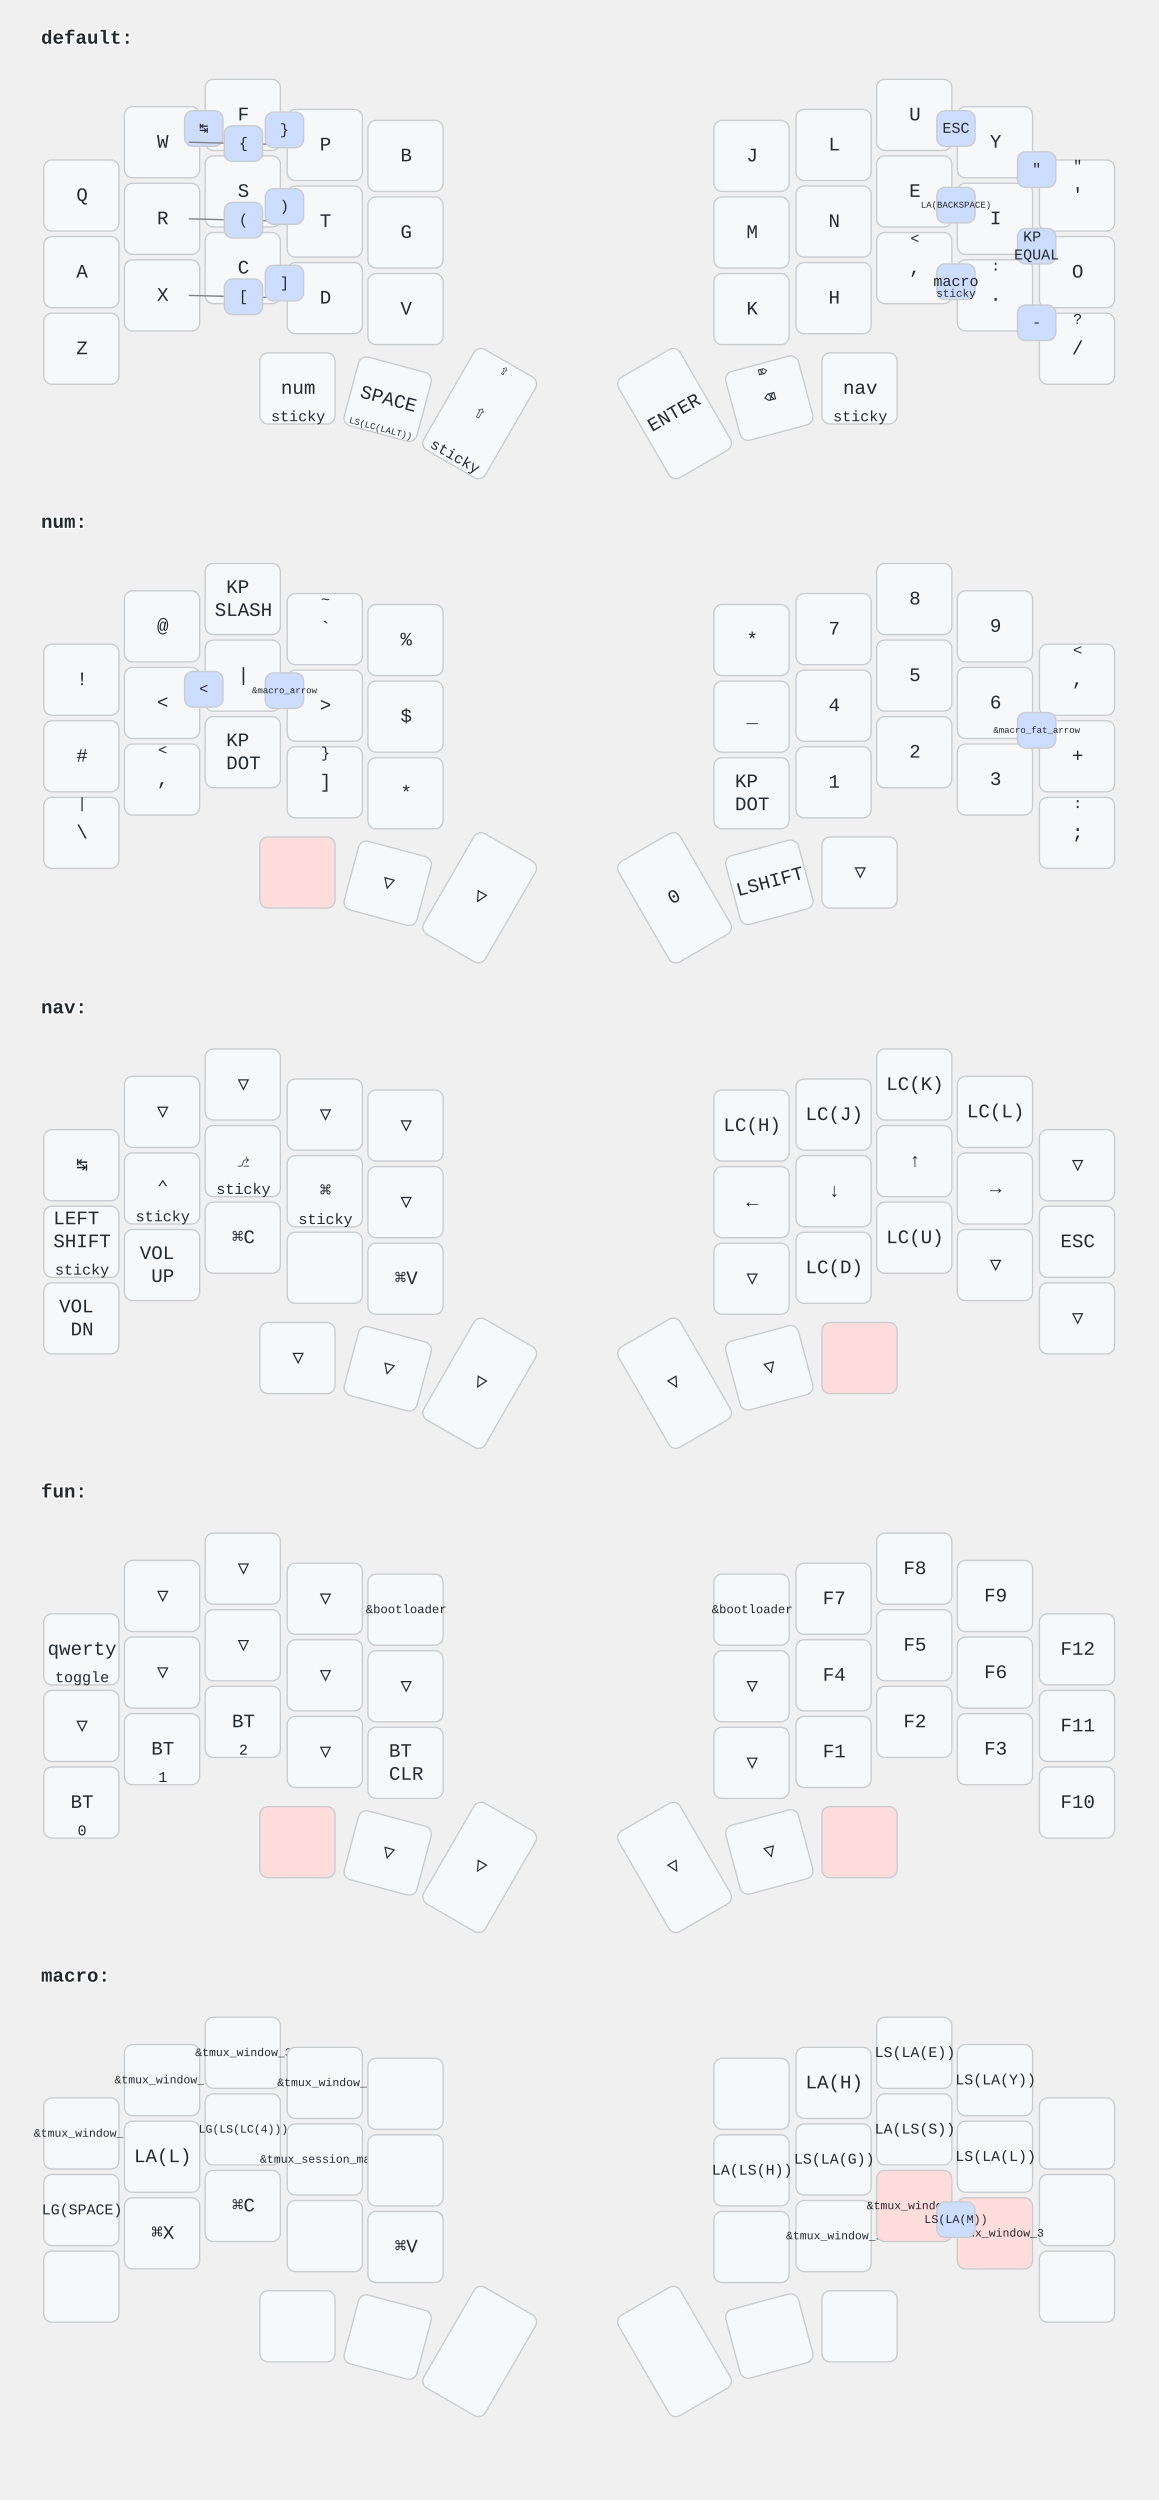
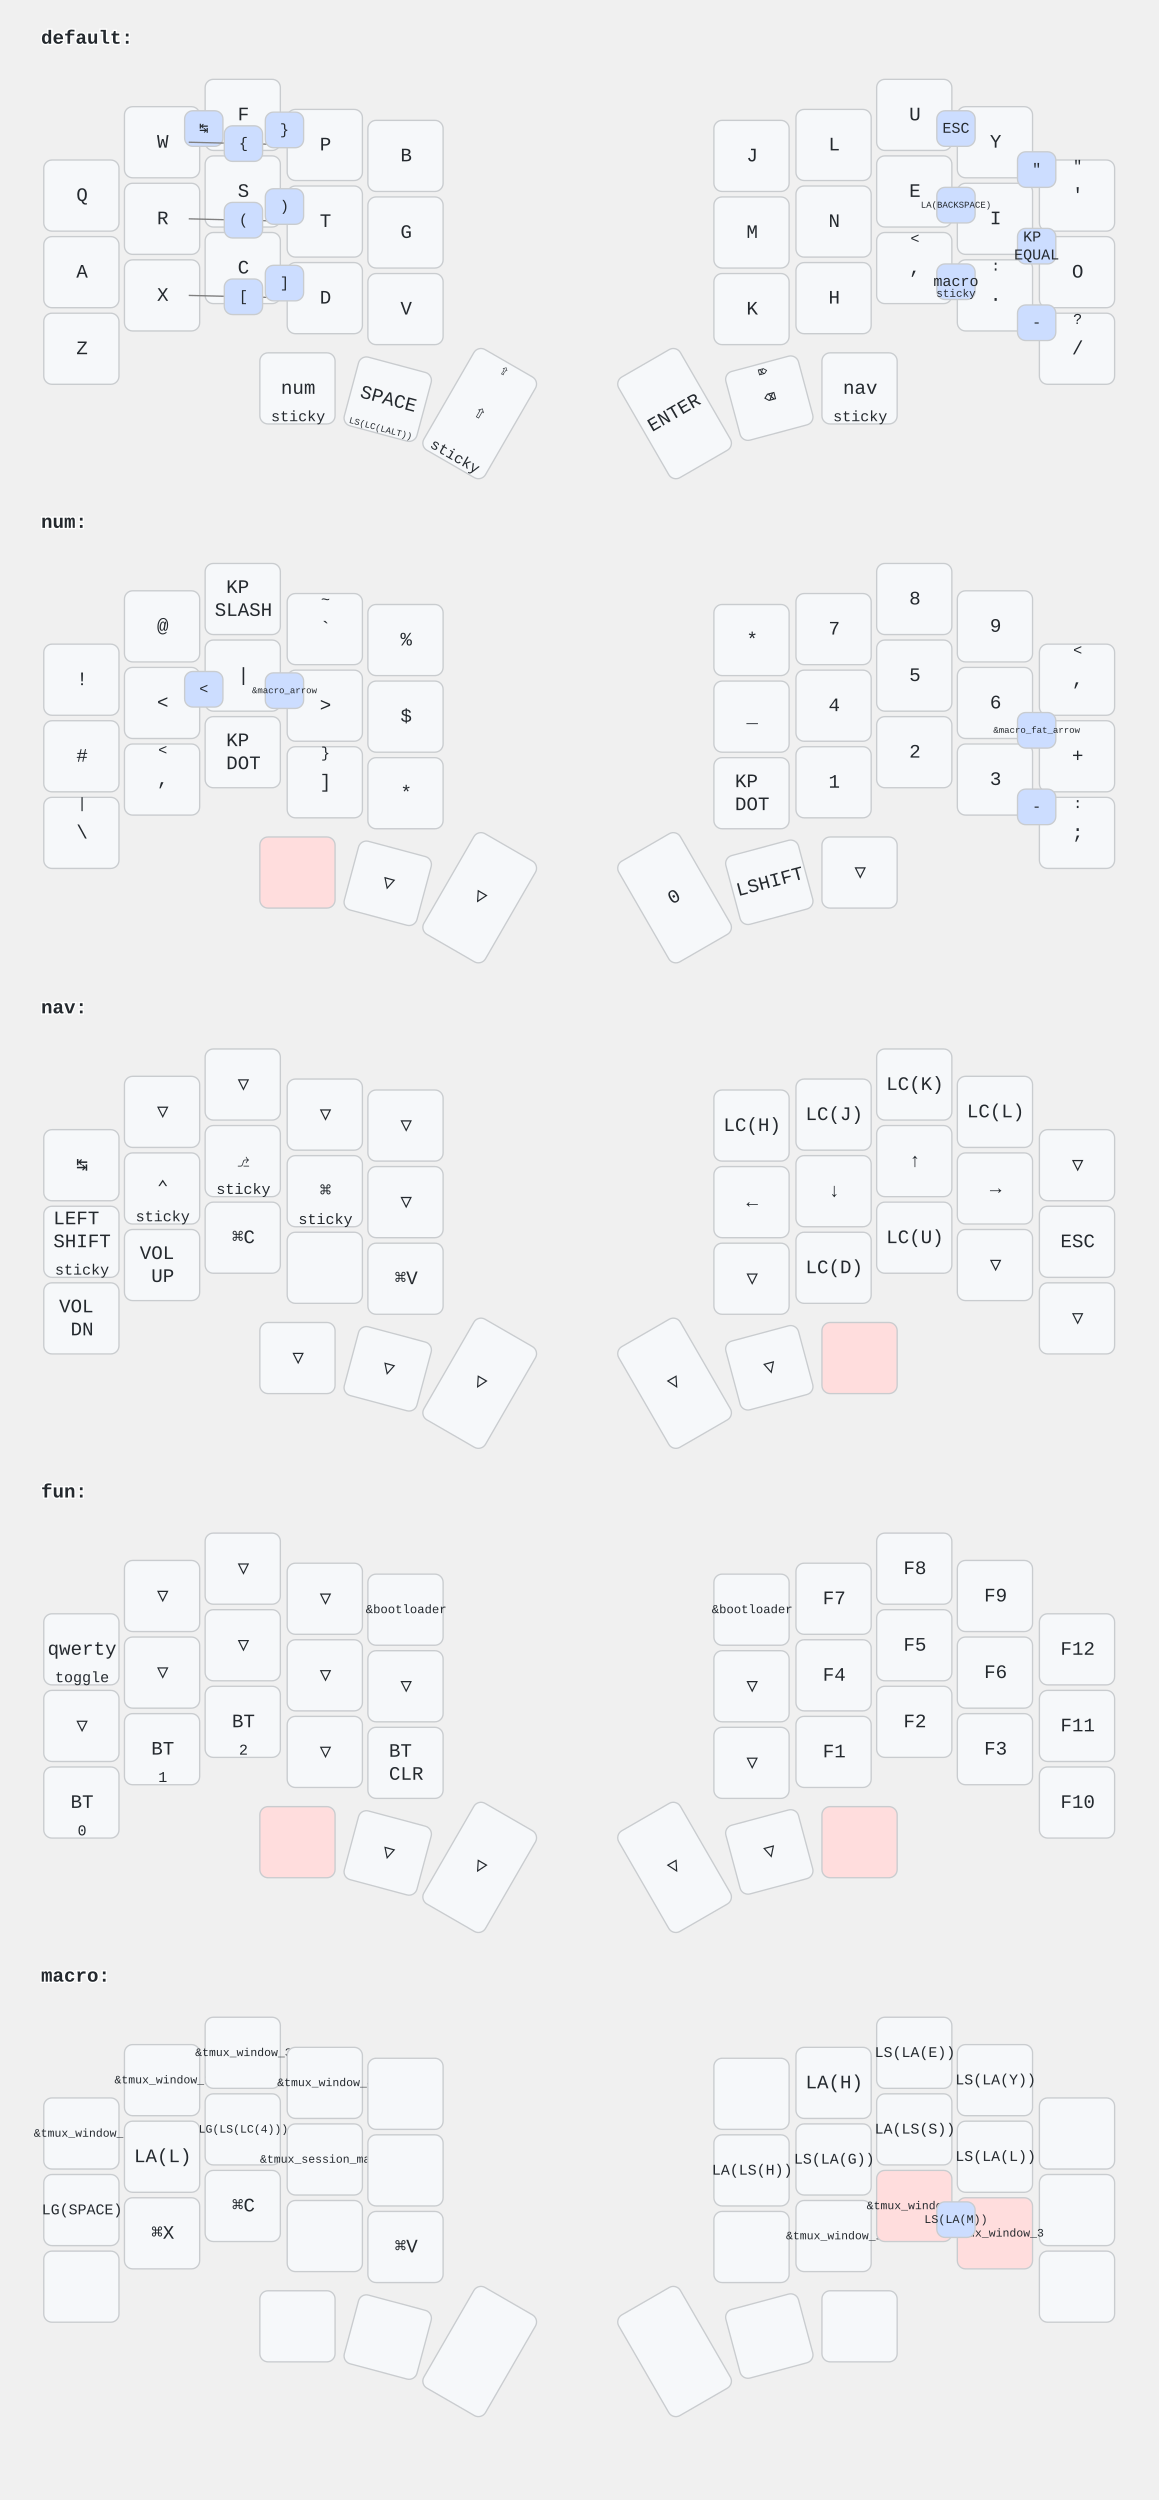
<svg xmlns="http://www.w3.org/2000/svg" width="847" height="1828" viewBox="0 0 847 1828" class="keymap">
  <style>/* font and background color specifications */
svg {
    font-family: SFMono-Regular,Consolas,Liberation Mono,Menlo,monospace;
    font-size: 14px;
    font-kerning: normal;
    text-rendering: optimizeLegibility;
    fill: #24292e;
}

/* default key styling */
rect {
    fill: #f6f8fa;
    stroke: #c9cccf;
    stroke-width: 1;
}

/* color accent for combo boxes */
rect.combo {
    fill: #cdf;
}

/* color accent for held keys */
rect.held, rect.combo.held {
    fill: #fdd;
}

/* color accent for ghost (optional) keys */
rect.ghost, rect.combo.ghost {
    fill: #ddd;
}

text {
    text-anchor: middle;
    dominant-baseline: middle;
}

/* styling for layer labels */
text.label {
    font-weight: bold;
    text-anchor: start;
    stroke: white;
    stroke-width: 2;
    paint-order: stroke;
}

/* styling for combo tap, and key hold/shifted label text */
text.combo, text.hold, text.shifted {
    font-size: 11px;
}

text.hold {
    text-anchor: middle;
    dominant-baseline: auto;
}

text.shifted {
    text-anchor: middle;
    dominant-baseline: hanging;
}

/* styling for hold/shifted label text in combo box */
text.combo.hold, text.combo.shifted {
    font-size: 8px;
}

/* styling for combo dendrons */
path {
    stroke-width: 1;
    stroke: gray;
    fill: none;
}
</style>
  <g transform="translate(30, 0)" class="layer-default">
    <text x="0" y="28" class="label">default:</text>
    <g transform="translate(0, 56)">
      <g transform="translate(30, 87)" class="key keypos-0">
        <rect rx="6" ry="6" x="-28" y="-26" width="55" height="52" class="key" />
        <text x="0" y="0" class="key tap">Q</text>
      </g>
      <g transform="translate(89, 48)" class="key keypos-1">
        <rect rx="6" ry="6" x="-28" y="-26" width="55" height="52" class="key" />
        <text x="0" y="0" class="key tap">W</text>
      </g>
      <g transform="translate(148, 28)" class="key keypos-2">
        <rect rx="6" ry="6" x="-28" y="-26" width="55" height="52" class="key" />
        <text x="0" y="0" class="key tap">F</text>
      </g>
      <g transform="translate(208, 50)" class="key keypos-3">
        <rect rx="6" ry="6" x="-28" y="-26" width="55" height="52" class="key" />
        <text x="0" y="0" class="key tap">P</text>
      </g>
      <g transform="translate(267, 58)" class="key keypos-4">
        <rect rx="6" ry="6" x="-28" y="-26" width="55" height="52" class="key" />
        <text x="0" y="0" class="key tap">B</text>
      </g>
      <g transform="translate(520, 58)" class="key keypos-5">
        <rect rx="6" ry="6" x="-28" y="-26" width="55" height="52" class="key" />
        <text x="0" y="0" class="key tap">J</text>
      </g>
      <g transform="translate(580, 50)" class="key keypos-6">
        <rect rx="6" ry="6" x="-28" y="-26" width="55" height="52" class="key" />
        <text x="0" y="0" class="key tap">L</text>
      </g>
      <g transform="translate(639, 28)" class="key keypos-7">
        <rect rx="6" ry="6" x="-28" y="-26" width="55" height="52" class="key" />
        <text x="0" y="0" class="key tap">U</text>
      </g>
      <g transform="translate(698, 48)" class="key keypos-8">
        <rect rx="6" ry="6" x="-28" y="-26" width="55" height="52" class="key" />
        <text x="0" y="0" class="key tap">Y</text>
      </g>
      <g transform="translate(758, 87)" class="key keypos-9">
        <rect rx="6" ry="6" x="-28" y="-26" width="55" height="52" class="key" />
        <text x="0" y="0" class="key tap">'</text>
        <text x="0" y="-24" class="key shifted">"</text>
      </g>
      <g transform="translate(30, 143)" class="key keypos-10">
        <rect rx="6" ry="6" x="-28" y="-26" width="55" height="52" class="key" />
        <text x="0" y="0" class="key tap">A</text>
      </g>
      <g transform="translate(89, 104)" class="key keypos-11">
        <rect rx="6" ry="6" x="-28" y="-26" width="55" height="52" class="key" />
        <text x="0" y="0" class="key tap">R</text>
      </g>
      <g transform="translate(148, 84)" class="key keypos-12">
        <rect rx="6" ry="6" x="-28" y="-26" width="55" height="52" class="key" />
        <text x="0" y="0" class="key tap">S</text>
      </g>
      <g transform="translate(208, 106)" class="key keypos-13">
        <rect rx="6" ry="6" x="-28" y="-26" width="55" height="52" class="key" />
        <text x="0" y="0" class="key tap">T</text>
      </g>
      <g transform="translate(267, 114)" class="key keypos-14">
        <rect rx="6" ry="6" x="-28" y="-26" width="55" height="52" class="key" />
        <text x="0" y="0" class="key tap">G</text>
      </g>
      <g transform="translate(520, 114)" class="key keypos-15">
        <rect rx="6" ry="6" x="-28" y="-26" width="55" height="52" class="key" />
        <text x="0" y="0" class="key tap">M</text>
      </g>
      <g transform="translate(580, 106)" class="key keypos-16">
        <rect rx="6" ry="6" x="-28" y="-26" width="55" height="52" class="key" />
        <text x="0" y="0" class="key tap">N</text>
      </g>
      <g transform="translate(639, 84)" class="key keypos-17">
        <rect rx="6" ry="6" x="-28" y="-26" width="55" height="52" class="key" />
        <text x="0" y="0" class="key tap">E</text>
      </g>
      <g transform="translate(698, 104)" class="key keypos-18">
        <rect rx="6" ry="6" x="-28" y="-26" width="55" height="52" class="key" />
        <text x="0" y="0" class="key tap">I</text>
      </g>
      <g transform="translate(758, 143)" class="key keypos-19">
        <rect rx="6" ry="6" x="-28" y="-26" width="55" height="52" class="key" />
        <text x="0" y="0" class="key tap">O</text>
      </g>
      <g transform="translate(30, 199)" class="key keypos-20">
        <rect rx="6" ry="6" x="-28" y="-26" width="55" height="52" class="key" />
        <text x="0" y="0" class="key tap">Z</text>
      </g>
      <g transform="translate(89, 160)" class="key keypos-21">
        <rect rx="6" ry="6" x="-28" y="-26" width="55" height="52" class="key" />
        <text x="0" y="0" class="key tap">X</text>
      </g>
      <g transform="translate(148, 140)" class="key keypos-22">
        <rect rx="6" ry="6" x="-28" y="-26" width="55" height="52" class="key" />
        <text x="0" y="0" class="key tap">C</text>
      </g>
      <g transform="translate(208, 162)" class="key keypos-23">
        <rect rx="6" ry="6" x="-28" y="-26" width="55" height="52" class="key" />
        <text x="0" y="0" class="key tap">D</text>
      </g>
      <g transform="translate(267, 170)" class="key keypos-24">
        <rect rx="6" ry="6" x="-28" y="-26" width="55" height="52" class="key" />
        <text x="0" y="0" class="key tap">V</text>
      </g>
      <g transform="translate(520, 170)" class="key keypos-25">
        <rect rx="6" ry="6" x="-28" y="-26" width="55" height="52" class="key" />
        <text x="0" y="0" class="key tap">K</text>
      </g>
      <g transform="translate(580, 162)" class="key keypos-26">
        <rect rx="6" ry="6" x="-28" y="-26" width="55" height="52" class="key" />
        <text x="0" y="0" class="key tap">H</text>
      </g>
      <g transform="translate(639, 140)" class="key keypos-27">
        <rect rx="6" ry="6" x="-28" y="-26" width="55" height="52" class="key" />
        <text x="0" y="0" class="key tap">,</text>
        <text x="0" y="-24" class="key shifted">&lt;</text>
      </g>
      <g transform="translate(698, 160)" class="key keypos-28">
        <rect rx="6" ry="6" x="-28" y="-26" width="55" height="52" class="key" />
        <text x="0" y="0" class="key tap">.</text>
        <text x="0" y="-24" class="key shifted">:</text>
      </g>
      <g transform="translate(758, 199)" class="key keypos-29">
        <rect rx="6" ry="6" x="-28" y="-26" width="55" height="52" class="key" />
        <text x="0" y="0" class="key tap">/</text>
        <text x="0" y="-24" class="key shifted">?</text>
      </g>
      <g transform="translate(188, 228)" class="key keypos-30">
        <rect rx="6" ry="6" x="-28" y="-26" width="55" height="52" class="key" />
        <text x="0" y="0" class="key tap">num</text>
        <text x="0" y="24" class="key hold">sticky</text>
      </g>
      <g transform="translate(254, 236) rotate(15.0)" class="key keypos-31">
        <rect rx="6" ry="6" x="-28" y="-26" width="55" height="52" class="key" />
        <text x="0" y="0" class="key tap">SPACE</text>
        <text x="0" y="24" class="key hold">
          <tspan style="font-size: 60%">LS(LC(LALT))</tspan>
        </text>
      </g>
      <g transform="translate(321, 246) rotate(30.0)" class="key keypos-32">
        <rect rx="6" ry="6" x="-26" y="-42" width="52" height="85" class="key" />
        <text x="0" y="0" class="key tap">⇧</text>
        <text x="0" y="40" class="key hold">sticky</text>
        <text x="0" y="-40" class="key shifted">⇪</text>
      </g>
      <g transform="translate(463, 246) rotate(-30.0)" class="key keypos-33">
        <rect rx="6" ry="6" x="-26" y="-42" width="52" height="85" class="key" />
        <text x="0" y="0" class="key tap">ENTER</text>
      </g>
      <g transform="translate(533, 235) rotate(-15.0)" class="key keypos-34">
        <rect rx="6" ry="6" x="-28" y="-26" width="55" height="52" class="key" />
        <text x="0" y="0" class="key tap">⌫</text>
        <text x="0" y="-24" class="key shifted">⌦</text>
      </g>
      <g transform="translate(599, 228)" class="key keypos-35">
        <rect rx="6" ry="6" x="-28" y="-26" width="55" height="52" class="key" />
        <text x="0" y="0" class="key tap">nav</text>
        <text x="0" y="24" class="key hold">sticky</text>
      </g>
      <g class="combo combopos-0">
        <rect rx="6" ry="6" x="105" y="25" width="28" height="26" class="combo" />
        <text x="119" y="38" class="combo tap">↹</text>
      </g>
      <g class="combo combopos-1">
        <rect rx="6" ry="6" x="655" y="25" width="28" height="26" class="combo" />
        <text x="669" y="38" class="combo tap">ESC</text>
      </g>
      <g class="combo combopos-2">
        <rect rx="6" ry="6" x="655" y="137" width="28" height="26" class="combo" />
        <text x="669" y="150" class="combo tap">macro</text>
        <text x="669" y="161" class="combo hold">sticky</text>
      </g>
      <g class="combo combopos-3">
        <path d="M148,105 l-40,-1" class="combo" />
        <path d="M148,105 l40,1" class="combo" />
        <rect rx="6" ry="6" x="134" y="92" width="28" height="26" class="combo" />
        <text x="148" y="105" class="combo tap">(</text>
      </g>
      <g class="combo combopos-4">
        <path d="M148,49 l-40,-1" class="combo" />
        <path d="M148,49 l40,1" class="combo" />
        <rect rx="6" ry="6" x="134" y="36" width="28" height="26" class="combo" />
        <text x="148" y="49" class="combo tap">{</text>
      </g>
      <g class="combo combopos-5">
        <path d="M148,161 l-40,-1" class="combo" />
        <path d="M148,161 l40,1" class="combo" />
        <rect rx="6" ry="6" x="134" y="148" width="28" height="26" class="combo" />
        <text x="148" y="161" class="combo tap">[</text>
      </g>
      <g class="combo combopos-6">
        <rect rx="6" ry="6" x="714" y="111" width="28" height="26" class="combo" />
        <text x="728" y="124" class="combo tap">
          <tspan x="728" dy="-0.6em">KP</tspan>
          <tspan x="728" dy="1.2em">EQUAL</tspan>
        </text>
      </g>
      <g class="combo combopos-7">
        <rect rx="6" ry="6" x="655" y="81" width="28" height="26" class="combo" />
        <text x="669" y="94" class="combo tap">
          <tspan style="font-size: 60%">LA(BACKSPACE)</tspan>
        </text>
      </g>
      <g class="combo combopos-8">
        <rect rx="6" ry="6" x="714" y="55" width="28" height="26" class="combo" />
        <text x="728" y="68" class="combo tap">"</text>
      </g>
      <g class="combo combopos-9">
        <rect rx="6" ry="6" x="164" y="82" width="28" height="26" class="combo" />
        <text x="178" y="95" class="combo tap">)</text>
      </g>
      <g class="combo combopos-10">
        <rect rx="6" ry="6" x="164" y="26" width="28" height="26" class="combo" />
        <text x="178" y="39" class="combo tap">}</text>
      </g>
      <g class="combo combopos-11">
        <rect rx="6" ry="6" x="164" y="138" width="28" height="26" class="combo" />
        <text x="178" y="151" class="combo tap">]</text>
      </g>
      <g class="combo combopos-12">
        <rect rx="6" ry="6" x="714" y="167" width="28" height="26" class="combo" />
        <text x="728" y="180" class="combo tap">-</text>
      </g>
    </g>
  </g>
  <g transform="translate(30, 354)" class="layer-num">
    <text x="0" y="28" class="label">num:</text>
    <g transform="translate(0, 56)">
      <g transform="translate(30, 87)" class="key keypos-0">
        <rect rx="6" ry="6" x="-28" y="-26" width="55" height="52" class="key" />
        <text x="0" y="0" class="key tap">!</text>
      </g>
      <g transform="translate(89, 48)" class="key keypos-1">
        <rect rx="6" ry="6" x="-28" y="-26" width="55" height="52" class="key" />
        <text x="0" y="0" class="key tap">@</text>
      </g>
      <g transform="translate(148, 28)" class="key keypos-2">
        <rect rx="6" ry="6" x="-28" y="-26" width="55" height="52" class="key" />
        <text x="0" y="0" class="key tap">
          <tspan x="0" dy="-0.6em">KP</tspan>
          <tspan x="0" dy="1.2em">SLASH</tspan>
        </text>
      </g>
      <g transform="translate(208, 50)" class="key keypos-3">
        <rect rx="6" ry="6" x="-28" y="-26" width="55" height="52" class="key" />
        <text x="0" y="0" class="key tap">`</text>
        <text x="0" y="-24" class="key shifted">~</text>
      </g>
      <g transform="translate(267, 58)" class="key keypos-4">
        <rect rx="6" ry="6" x="-28" y="-26" width="55" height="52" class="key" />
        <text x="0" y="0" class="key tap">%</text>
      </g>
      <g transform="translate(520, 58)" class="key keypos-5">
        <rect rx="6" ry="6" x="-28" y="-26" width="55" height="52" class="key" />
        <text x="0" y="0" class="key tap">*</text>
      </g>
      <g transform="translate(580, 50)" class="key keypos-6">
        <rect rx="6" ry="6" x="-28" y="-26" width="55" height="52" class="key" />
        <text x="0" y="0" class="key tap">7</text>
      </g>
      <g transform="translate(639, 28)" class="key keypos-7">
        <rect rx="6" ry="6" x="-28" y="-26" width="55" height="52" class="key" />
        <text x="0" y="0" class="key tap">8</text>
      </g>
      <g transform="translate(698, 48)" class="key keypos-8">
        <rect rx="6" ry="6" x="-28" y="-26" width="55" height="52" class="key" />
        <text x="0" y="0" class="key tap">9</text>
      </g>
      <g transform="translate(758, 87)" class="key keypos-9">
        <rect rx="6" ry="6" x="-28" y="-26" width="55" height="52" class="key" />
        <text x="0" y="0" class="key tap">,</text>
        <text x="0" y="-24" class="key shifted">&lt;</text>
      </g>
      <g transform="translate(30, 143)" class="key keypos-10">
        <rect rx="6" ry="6" x="-28" y="-26" width="55" height="52" class="key" />
        <text x="0" y="0" class="key tap">#</text>
      </g>
      <g transform="translate(89, 104)" class="key keypos-11">
        <rect rx="6" ry="6" x="-28" y="-26" width="55" height="52" class="key" />
        <text x="0" y="0" class="key tap">&lt;</text>
      </g>
      <g transform="translate(148, 84)" class="key keypos-12">
        <rect rx="6" ry="6" x="-28" y="-26" width="55" height="52" class="key" />
        <text x="0" y="0" class="key tap">|</text>
      </g>
      <g transform="translate(208, 106)" class="key keypos-13">
        <rect rx="6" ry="6" x="-28" y="-26" width="55" height="52" class="key" />
        <text x="0" y="0" class="key tap">&gt;</text>
      </g>
      <g transform="translate(267, 114)" class="key keypos-14">
        <rect rx="6" ry="6" x="-28" y="-26" width="55" height="52" class="key" />
        <text x="0" y="0" class="key tap">$</text>
      </g>
      <g transform="translate(520, 114)" class="key keypos-15">
        <rect rx="6" ry="6" x="-28" y="-26" width="55" height="52" class="key" />
        <text x="0" y="0" class="key tap">_</text>
      </g>
      <g transform="translate(580, 106)" class="key keypos-16">
        <rect rx="6" ry="6" x="-28" y="-26" width="55" height="52" class="key" />
        <text x="0" y="0" class="key tap">4</text>
      </g>
      <g transform="translate(639, 84)" class="key keypos-17">
        <rect rx="6" ry="6" x="-28" y="-26" width="55" height="52" class="key" />
        <text x="0" y="0" class="key tap">5</text>
      </g>
      <g transform="translate(698, 104)" class="key keypos-18">
        <rect rx="6" ry="6" x="-28" y="-26" width="55" height="52" class="key" />
        <text x="0" y="0" class="key tap">6</text>
      </g>
      <g transform="translate(758, 143)" class="key keypos-19">
        <rect rx="6" ry="6" x="-28" y="-26" width="55" height="52" class="key" />
        <text x="0" y="0" class="key tap">+</text>
      </g>
      <g transform="translate(30, 199)" class="key keypos-20">
        <rect rx="6" ry="6" x="-28" y="-26" width="55" height="52" class="key" />
        <text x="0" y="0" class="key tap">\</text>
        <text x="0" y="-24" class="key shifted">|</text>
      </g>
      <g transform="translate(89, 160)" class="key keypos-21">
        <rect rx="6" ry="6" x="-28" y="-26" width="55" height="52" class="key" />
        <text x="0" y="0" class="key tap">,</text>
        <text x="0" y="-24" class="key shifted">&lt;</text>
      </g>
      <g transform="translate(148, 140)" class="key keypos-22">
        <rect rx="6" ry="6" x="-28" y="-26" width="55" height="52" class="key" />
        <text x="0" y="0" class="key tap">
          <tspan x="0" dy="-0.6em">KP</tspan>
          <tspan x="0" dy="1.2em">DOT</tspan>
        </text>
      </g>
      <g transform="translate(208, 162)" class="key keypos-23">
        <rect rx="6" ry="6" x="-28" y="-26" width="55" height="52" class="key" />
        <text x="0" y="0" class="key tap">]</text>
        <text x="0" y="-24" class="key shifted">}</text>
      </g>
      <g transform="translate(267, 170)" class="key keypos-24">
        <rect rx="6" ry="6" x="-28" y="-26" width="55" height="52" class="key" />
        <text x="0" y="0" class="key tap">*</text>
      </g>
      <g transform="translate(520, 170)" class="key keypos-25">
        <rect rx="6" ry="6" x="-28" y="-26" width="55" height="52" class="key" />
        <text x="0" y="0" class="key tap">
          <tspan x="0" dy="-0.6em">KP</tspan>
          <tspan x="0" dy="1.2em">DOT</tspan>
        </text>
      </g>
      <g transform="translate(580, 162)" class="key keypos-26">
        <rect rx="6" ry="6" x="-28" y="-26" width="55" height="52" class="key" />
        <text x="0" y="0" class="key tap">1</text>
      </g>
      <g transform="translate(639, 140)" class="key keypos-27">
        <rect rx="6" ry="6" x="-28" y="-26" width="55" height="52" class="key" />
        <text x="0" y="0" class="key tap">2</text>
      </g>
      <g transform="translate(698, 160)" class="key keypos-28">
        <rect rx="6" ry="6" x="-28" y="-26" width="55" height="52" class="key" />
        <text x="0" y="0" class="key tap">3</text>
      </g>
      <g transform="translate(758, 199)" class="key keypos-29">
        <rect rx="6" ry="6" x="-28" y="-26" width="55" height="52" class="key" />
        <text x="0" y="0" class="key tap">;</text>
        <text x="0" y="-24" class="key shifted">:</text>
      </g>
      <g transform="translate(188, 228)" class="key held keypos-30">
        <rect rx="6" ry="6" x="-28" y="-26" width="55" height="52" class="key held" />
      </g>
      <g transform="translate(254, 236) rotate(15.0)" class="key trans keypos-31">
        <rect rx="6" ry="6" x="-28" y="-26" width="55" height="52" class="key trans" />
        <text x="0" y="0" class="key trans tap">▽</text>
      </g>
      <g transform="translate(321, 246) rotate(30.0)" class="key trans keypos-32">
        <rect rx="6" ry="6" x="-26" y="-42" width="52" height="85" class="key trans" />
        <text x="0" y="0" class="key trans tap">▽</text>
      </g>
      <g transform="translate(463, 246) rotate(-30.0)" class="key keypos-33">
        <rect rx="6" ry="6" x="-26" y="-42" width="52" height="85" class="key" />
        <text x="0" y="0" class="key tap">0</text>
      </g>
      <g transform="translate(533, 235) rotate(-15.0)" class="key keypos-34">
        <rect rx="6" ry="6" x="-28" y="-26" width="55" height="52" class="key" />
        <text x="0" y="0" class="key tap">LSHIFT</text>
      </g>
      <g transform="translate(599, 228)" class="key trans keypos-35">
        <rect rx="6" ry="6" x="-28" y="-26" width="55" height="52" class="key trans" />
        <text x="0" y="0" class="key trans tap">▽</text>
      </g>
      <g class="combo combopos-0">
        <rect rx="6" ry="6" x="105" y="81" width="28" height="26" class="combo" />
        <text x="119" y="94" class="combo tap">&lt;</text>
      </g>
      <g class="combo combopos-1">
        <rect rx="6" ry="6" x="164" y="82" width="28" height="26" class="combo" />
        <text x="178" y="95" class="combo tap">
          <tspan style="font-size: 60%">&amp;macro_arrow</tspan>
        </text>
      </g>
      <g class="combo combopos-2">
+         <rect rx="6" ry="6" x="714" y="167" width="28" height="26" class="combo" />
+         <text x="728" y="180" class="combo tap">-</text>
+       </g>
+       <g class="combo combopos-3">
        <rect rx="6" ry="6" x="714" y="111" width="28" height="26" class="combo" />
        <text x="728" y="124" class="combo tap">
          <tspan style="font-size: 60%">&amp;macro_fat_arrow</tspan>
        </text>
      </g>
    </g>
  </g>
  <g transform="translate(30, 709)" class="layer-nav">
    <text x="0" y="28" class="label">nav:</text>
    <g transform="translate(0, 56)">
      <g transform="translate(30, 87)" class="key keypos-0">
        <rect rx="6" ry="6" x="-28" y="-26" width="55" height="52" class="key" />
        <text x="0" y="0" class="key tap">↹</text>
      </g>
      <g transform="translate(89, 48)" class="key trans keypos-1">
        <rect rx="6" ry="6" x="-28" y="-26" width="55" height="52" class="key trans" />
        <text x="0" y="0" class="key trans tap">▽</text>
      </g>
      <g transform="translate(148, 28)" class="key trans keypos-2">
        <rect rx="6" ry="6" x="-28" y="-26" width="55" height="52" class="key trans" />
        <text x="0" y="0" class="key trans tap">▽</text>
      </g>
      <g transform="translate(208, 50)" class="key trans keypos-3">
        <rect rx="6" ry="6" x="-28" y="-26" width="55" height="52" class="key trans" />
        <text x="0" y="0" class="key trans tap">▽</text>
      </g>
      <g transform="translate(267, 58)" class="key trans keypos-4">
        <rect rx="6" ry="6" x="-28" y="-26" width="55" height="52" class="key trans" />
        <text x="0" y="0" class="key trans tap">▽</text>
      </g>
      <g transform="translate(520, 58)" class="key keypos-5">
        <rect rx="6" ry="6" x="-28" y="-26" width="55" height="52" class="key" />
        <text x="0" y="0" class="key tap">LC(H)</text>
      </g>
      <g transform="translate(580, 50)" class="key keypos-6">
        <rect rx="6" ry="6" x="-28" y="-26" width="55" height="52" class="key" />
        <text x="0" y="0" class="key tap">LC(J)</text>
      </g>
      <g transform="translate(639, 28)" class="key keypos-7">
        <rect rx="6" ry="6" x="-28" y="-26" width="55" height="52" class="key" />
        <text x="0" y="0" class="key tap">LC(K)</text>
      </g>
      <g transform="translate(698, 48)" class="key keypos-8">
        <rect rx="6" ry="6" x="-28" y="-26" width="55" height="52" class="key" />
        <text x="0" y="0" class="key tap">LC(L)</text>
      </g>
      <g transform="translate(758, 87)" class="key trans keypos-9">
        <rect rx="6" ry="6" x="-28" y="-26" width="55" height="52" class="key trans" />
        <text x="0" y="0" class="key trans tap">▽</text>
      </g>
      <g transform="translate(30, 143)" class="key keypos-10">
        <rect rx="6" ry="6" x="-28" y="-26" width="55" height="52" class="key" />
        <text x="0" y="0" class="key tap">
          <tspan x="0" dy="-1.2em">LEFT</tspan>
          <tspan x="0" dy="1.2em">SHIFT</tspan>
        </text>
        <text x="0" y="24" class="key hold">sticky</text>
      </g>
      <g transform="translate(89, 104)" class="key keypos-11">
        <rect rx="6" ry="6" x="-28" y="-26" width="55" height="52" class="key" />
        <text x="0" y="0" class="key tap">⌃</text>
        <text x="0" y="24" class="key hold">sticky</text>
      </g>
      <g transform="translate(148, 84)" class="key keypos-12">
        <rect rx="6" ry="6" x="-28" y="-26" width="55" height="52" class="key" />
        <text x="0" y="0" class="key tap">⎇</text>
        <text x="0" y="24" class="key hold">sticky</text>
      </g>
      <g transform="translate(208, 106)" class="key keypos-13">
        <rect rx="6" ry="6" x="-28" y="-26" width="55" height="52" class="key" />
        <text x="0" y="0" class="key tap">⌘</text>
        <text x="0" y="24" class="key hold">sticky</text>
      </g>
      <g transform="translate(267, 114)" class="key trans keypos-14">
        <rect rx="6" ry="6" x="-28" y="-26" width="55" height="52" class="key trans" />
        <text x="0" y="0" class="key trans tap">▽</text>
      </g>
      <g transform="translate(520, 114)" class="key keypos-15">
        <rect rx="6" ry="6" x="-28" y="-26" width="55" height="52" class="key" />
        <text x="0" y="0" class="key tap">←</text>
      </g>
      <g transform="translate(580, 106)" class="key keypos-16">
        <rect rx="6" ry="6" x="-28" y="-26" width="55" height="52" class="key" />
        <text x="0" y="0" class="key tap">↓</text>
      </g>
      <g transform="translate(639, 84)" class="key keypos-17">
        <rect rx="6" ry="6" x="-28" y="-26" width="55" height="52" class="key" />
        <text x="0" y="0" class="key tap">↑</text>
      </g>
      <g transform="translate(698, 104)" class="key keypos-18">
        <rect rx="6" ry="6" x="-28" y="-26" width="55" height="52" class="key" />
        <text x="0" y="0" class="key tap">→</text>
      </g>
      <g transform="translate(758, 143)" class="key keypos-19">
        <rect rx="6" ry="6" x="-28" y="-26" width="55" height="52" class="key" />
        <text x="0" y="0" class="key tap">ESC</text>
      </g>
      <g transform="translate(30, 199)" class="key keypos-20">
        <rect rx="6" ry="6" x="-28" y="-26" width="55" height="52" class="key" />
        <text x="0" y="0" class="key tap">
          <tspan x="0" dy="-0.6em">VOL</tspan>
          <tspan x="0" dy="1.2em">DN</tspan>
        </text>
      </g>
      <g transform="translate(89, 160)" class="key keypos-21">
        <rect rx="6" ry="6" x="-28" y="-26" width="55" height="52" class="key" />
        <text x="0" y="0" class="key tap">
          <tspan x="0" dy="-0.6em">VOL</tspan>
          <tspan x="0" dy="1.2em">UP</tspan>
        </text>
      </g>
      <g transform="translate(148, 140)" class="key keypos-22">
        <rect rx="6" ry="6" x="-28" y="-26" width="55" height="52" class="key" />
        <text x="0" y="0" class="key tap">⌘C</text>
      </g>
      <g transform="translate(208, 162)" class="key keypos-23">
        <rect rx="6" ry="6" x="-28" y="-26" width="55" height="52" class="key" />
      </g>
      <g transform="translate(267, 170)" class="key keypos-24">
        <rect rx="6" ry="6" x="-28" y="-26" width="55" height="52" class="key" />
        <text x="0" y="0" class="key tap">⌘V</text>
      </g>
      <g transform="translate(520, 170)" class="key trans keypos-25">
        <rect rx="6" ry="6" x="-28" y="-26" width="55" height="52" class="key trans" />
        <text x="0" y="0" class="key trans tap">▽</text>
      </g>
      <g transform="translate(580, 162)" class="key keypos-26">
        <rect rx="6" ry="6" x="-28" y="-26" width="55" height="52" class="key" />
        <text x="0" y="0" class="key tap">LC(D)</text>
      </g>
      <g transform="translate(639, 140)" class="key keypos-27">
        <rect rx="6" ry="6" x="-28" y="-26" width="55" height="52" class="key" />
        <text x="0" y="0" class="key tap">LC(U)</text>
      </g>
      <g transform="translate(698, 160)" class="key trans keypos-28">
        <rect rx="6" ry="6" x="-28" y="-26" width="55" height="52" class="key trans" />
        <text x="0" y="0" class="key trans tap">▽</text>
      </g>
      <g transform="translate(758, 199)" class="key trans keypos-29">
        <rect rx="6" ry="6" x="-28" y="-26" width="55" height="52" class="key trans" />
        <text x="0" y="0" class="key trans tap">▽</text>
      </g>
      <g transform="translate(188, 228)" class="key trans keypos-30">
        <rect rx="6" ry="6" x="-28" y="-26" width="55" height="52" class="key trans" />
        <text x="0" y="0" class="key trans tap">▽</text>
      </g>
      <g transform="translate(254, 236) rotate(15.0)" class="key trans keypos-31">
        <rect rx="6" ry="6" x="-28" y="-26" width="55" height="52" class="key trans" />
        <text x="0" y="0" class="key trans tap">▽</text>
      </g>
      <g transform="translate(321, 246) rotate(30.0)" class="key trans keypos-32">
        <rect rx="6" ry="6" x="-26" y="-42" width="52" height="85" class="key trans" />
        <text x="0" y="0" class="key trans tap">▽</text>
      </g>
      <g transform="translate(463, 246) rotate(-30.0)" class="key trans keypos-33">
        <rect rx="6" ry="6" x="-26" y="-42" width="52" height="85" class="key trans" />
        <text x="0" y="0" class="key trans tap">▽</text>
      </g>
      <g transform="translate(533, 235) rotate(-15.0)" class="key trans keypos-34">
        <rect rx="6" ry="6" x="-28" y="-26" width="55" height="52" class="key trans" />
        <text x="0" y="0" class="key trans tap">▽</text>
      </g>
      <g transform="translate(599, 228)" class="key held keypos-35">
        <rect rx="6" ry="6" x="-28" y="-26" width="55" height="52" class="key held" />
      </g>
    </g>
  </g>
  <g transform="translate(30, 1063)" class="layer-fun">
    <text x="0" y="28" class="label">fun:</text>
    <g transform="translate(0, 56)">
      <g transform="translate(30, 87)" class="key keypos-0">
        <rect rx="6" ry="6" x="-28" y="-26" width="55" height="52" class="key" />
        <text x="0" y="0" class="key tap">qwerty</text>
        <text x="0" y="24" class="key hold">toggle</text>
      </g>
      <g transform="translate(89, 48)" class="key trans keypos-1">
        <rect rx="6" ry="6" x="-28" y="-26" width="55" height="52" class="key trans" />
        <text x="0" y="0" class="key trans tap">▽</text>
      </g>
      <g transform="translate(148, 28)" class="key trans keypos-2">
        <rect rx="6" ry="6" x="-28" y="-26" width="55" height="52" class="key trans" />
        <text x="0" y="0" class="key trans tap">▽</text>
      </g>
      <g transform="translate(208, 50)" class="key trans keypos-3">
        <rect rx="6" ry="6" x="-28" y="-26" width="55" height="52" class="key trans" />
        <text x="0" y="0" class="key trans tap">▽</text>
      </g>
      <g transform="translate(267, 58)" class="key keypos-4">
        <rect rx="6" ry="6" x="-28" y="-26" width="55" height="52" class="key" />
        <text x="0" y="0" class="key tap">
          <tspan style="font-size: 64%">&amp;bootloader</tspan>
        </text>
      </g>
      <g transform="translate(520, 58)" class="key keypos-5">
        <rect rx="6" ry="6" x="-28" y="-26" width="55" height="52" class="key" />
        <text x="0" y="0" class="key tap">
          <tspan style="font-size: 64%">&amp;bootloader</tspan>
        </text>
      </g>
      <g transform="translate(580, 50)" class="key keypos-6">
        <rect rx="6" ry="6" x="-28" y="-26" width="55" height="52" class="key" />
        <text x="0" y="0" class="key tap">F7</text>
      </g>
      <g transform="translate(639, 28)" class="key keypos-7">
        <rect rx="6" ry="6" x="-28" y="-26" width="55" height="52" class="key" />
        <text x="0" y="0" class="key tap">F8</text>
      </g>
      <g transform="translate(698, 48)" class="key keypos-8">
        <rect rx="6" ry="6" x="-28" y="-26" width="55" height="52" class="key" />
        <text x="0" y="0" class="key tap">F9</text>
      </g>
      <g transform="translate(758, 87)" class="key keypos-9">
        <rect rx="6" ry="6" x="-28" y="-26" width="55" height="52" class="key" />
        <text x="0" y="0" class="key tap">F12</text>
      </g>
      <g transform="translate(30, 143)" class="key trans keypos-10">
        <rect rx="6" ry="6" x="-28" y="-26" width="55" height="52" class="key trans" />
        <text x="0" y="0" class="key trans tap">▽</text>
      </g>
      <g transform="translate(89, 104)" class="key trans keypos-11">
        <rect rx="6" ry="6" x="-28" y="-26" width="55" height="52" class="key trans" />
        <text x="0" y="0" class="key trans tap">▽</text>
      </g>
      <g transform="translate(148, 84)" class="key trans keypos-12">
        <rect rx="6" ry="6" x="-28" y="-26" width="55" height="52" class="key trans" />
        <text x="0" y="0" class="key trans tap">▽</text>
      </g>
      <g transform="translate(208, 106)" class="key trans keypos-13">
        <rect rx="6" ry="6" x="-28" y="-26" width="55" height="52" class="key trans" />
        <text x="0" y="0" class="key trans tap">▽</text>
      </g>
      <g transform="translate(267, 114)" class="key trans keypos-14">
        <rect rx="6" ry="6" x="-28" y="-26" width="55" height="52" class="key trans" />
        <text x="0" y="0" class="key trans tap">▽</text>
      </g>
      <g transform="translate(520, 114)" class="key trans keypos-15">
        <rect rx="6" ry="6" x="-28" y="-26" width="55" height="52" class="key trans" />
        <text x="0" y="0" class="key trans tap">▽</text>
      </g>
      <g transform="translate(580, 106)" class="key keypos-16">
        <rect rx="6" ry="6" x="-28" y="-26" width="55" height="52" class="key" />
        <text x="0" y="0" class="key tap">F4</text>
      </g>
      <g transform="translate(639, 84)" class="key keypos-17">
        <rect rx="6" ry="6" x="-28" y="-26" width="55" height="52" class="key" />
        <text x="0" y="0" class="key tap">F5</text>
      </g>
      <g transform="translate(698, 104)" class="key keypos-18">
        <rect rx="6" ry="6" x="-28" y="-26" width="55" height="52" class="key" />
        <text x="0" y="0" class="key tap">F6</text>
      </g>
      <g transform="translate(758, 143)" class="key keypos-19">
        <rect rx="6" ry="6" x="-28" y="-26" width="55" height="52" class="key" />
        <text x="0" y="0" class="key tap">F11</text>
      </g>
      <g transform="translate(30, 199)" class="key keypos-20">
        <rect rx="6" ry="6" x="-28" y="-26" width="55" height="52" class="key" />
        <text x="0" y="0" class="key tap">BT</text>
        <text x="0" y="24" class="key hold">0</text>
      </g>
      <g transform="translate(89, 160)" class="key keypos-21">
        <rect rx="6" ry="6" x="-28" y="-26" width="55" height="52" class="key" />
        <text x="0" y="0" class="key tap">BT</text>
        <text x="0" y="24" class="key hold">1</text>
      </g>
      <g transform="translate(148, 140)" class="key keypos-22">
        <rect rx="6" ry="6" x="-28" y="-26" width="55" height="52" class="key" />
        <text x="0" y="0" class="key tap">BT</text>
        <text x="0" y="24" class="key hold">2</text>
      </g>
      <g transform="translate(208, 162)" class="key trans keypos-23">
        <rect rx="6" ry="6" x="-28" y="-26" width="55" height="52" class="key trans" />
        <text x="0" y="0" class="key trans tap">▽</text>
      </g>
      <g transform="translate(267, 170)" class="key keypos-24">
        <rect rx="6" ry="6" x="-28" y="-26" width="55" height="52" class="key" />
        <text x="0" y="0" class="key tap">
          <tspan x="0" dy="-0.6em">BT</tspan>
          <tspan x="0" dy="1.2em">CLR</tspan>
        </text>
      </g>
      <g transform="translate(520, 170)" class="key trans keypos-25">
        <rect rx="6" ry="6" x="-28" y="-26" width="55" height="52" class="key trans" />
        <text x="0" y="0" class="key trans tap">▽</text>
      </g>
      <g transform="translate(580, 162)" class="key keypos-26">
        <rect rx="6" ry="6" x="-28" y="-26" width="55" height="52" class="key" />
        <text x="0" y="0" class="key tap">F1</text>
      </g>
      <g transform="translate(639, 140)" class="key keypos-27">
        <rect rx="6" ry="6" x="-28" y="-26" width="55" height="52" class="key" />
        <text x="0" y="0" class="key tap">F2</text>
      </g>
      <g transform="translate(698, 160)" class="key keypos-28">
        <rect rx="6" ry="6" x="-28" y="-26" width="55" height="52" class="key" />
        <text x="0" y="0" class="key tap">F3</text>
      </g>
      <g transform="translate(758, 199)" class="key keypos-29">
        <rect rx="6" ry="6" x="-28" y="-26" width="55" height="52" class="key" />
        <text x="0" y="0" class="key tap">F10</text>
      </g>
      <g transform="translate(188, 228)" class="key held keypos-30">
        <rect rx="6" ry="6" x="-28" y="-26" width="55" height="52" class="key held" />
      </g>
      <g transform="translate(254, 236) rotate(15.0)" class="key trans keypos-31">
        <rect rx="6" ry="6" x="-28" y="-26" width="55" height="52" class="key trans" />
        <text x="0" y="0" class="key trans tap">▽</text>
      </g>
      <g transform="translate(321, 246) rotate(30.0)" class="key trans keypos-32">
        <rect rx="6" ry="6" x="-26" y="-42" width="52" height="85" class="key trans" />
        <text x="0" y="0" class="key trans tap">▽</text>
      </g>
      <g transform="translate(463, 246) rotate(-30.0)" class="key trans keypos-33">
        <rect rx="6" ry="6" x="-26" y="-42" width="52" height="85" class="key trans" />
        <text x="0" y="0" class="key trans tap">▽</text>
      </g>
      <g transform="translate(533, 235) rotate(-15.0)" class="key trans keypos-34">
        <rect rx="6" ry="6" x="-28" y="-26" width="55" height="52" class="key trans" />
        <text x="0" y="0" class="key trans tap">▽</text>
      </g>
      <g transform="translate(599, 228)" class="key held keypos-35">
        <rect rx="6" ry="6" x="-28" y="-26" width="55" height="52" class="key held" />
      </g>
    </g>
  </g>
  <g transform="translate(30, 1417)" class="layer-macro">
    <text x="0" y="28" class="label">macro:</text>
    <g transform="translate(0, 56)">
      <g transform="translate(30, 87)" class="key keypos-0">
        <rect rx="6" ry="6" x="-28" y="-26" width="55" height="52" class="key" />
        <text x="0" y="0" class="key tap">
          <tspan style="font-size: 60%">&amp;tmux_window_1</tspan>
        </text>
      </g>
      <g transform="translate(89, 48)" class="key keypos-1">
        <rect rx="6" ry="6" x="-28" y="-26" width="55" height="52" class="key" />
        <text x="0" y="0" class="key tap">
          <tspan style="font-size: 60%">&amp;tmux_window_2</tspan>
        </text>
      </g>
      <g transform="translate(148, 28)" class="key keypos-2">
        <rect rx="6" ry="6" x="-28" y="-26" width="55" height="52" class="key" />
        <text x="0" y="0" class="key tap">
          <tspan style="font-size: 60%">&amp;tmux_window_3</tspan>
        </text>
      </g>
      <g transform="translate(208, 50)" class="key keypos-3">
        <rect rx="6" ry="6" x="-28" y="-26" width="55" height="52" class="key" />
        <text x="0" y="0" class="key tap">
          <tspan style="font-size: 60%">&amp;tmux_window_4</tspan>
        </text>
      </g>
      <g transform="translate(267, 58)" class="key keypos-4">
        <rect rx="6" ry="6" x="-28" y="-26" width="55" height="52" class="key" />
      </g>
      <g transform="translate(520, 58)" class="key keypos-5">
        <rect rx="6" ry="6" x="-28" y="-26" width="55" height="52" class="key" />
      </g>
      <g transform="translate(580, 50)" class="key keypos-6">
        <rect rx="6" ry="6" x="-28" y="-26" width="55" height="52" class="key" />
        <text x="0" y="0" class="key tap">LA(H)</text>
      </g>
      <g transform="translate(639, 28)" class="key keypos-7">
        <rect rx="6" ry="6" x="-28" y="-26" width="55" height="52" class="key" />
        <text x="0" y="0" class="key tap">
          <tspan style="font-size: 78%">LS(LA(E))</tspan>
        </text>
      </g>
      <g transform="translate(698, 48)" class="key keypos-8">
        <rect rx="6" ry="6" x="-28" y="-26" width="55" height="52" class="key" />
        <text x="0" y="0" class="key tap">
          <tspan style="font-size: 78%">LS(LA(Y))</tspan>
        </text>
      </g>
      <g transform="translate(758, 87)" class="key keypos-9">
        <rect rx="6" ry="6" x="-28" y="-26" width="55" height="52" class="key" />
      </g>
      <g transform="translate(30, 143)" class="key keypos-10">
        <rect rx="6" ry="6" x="-28" y="-26" width="55" height="52" class="key" />
        <text x="0" y="0" class="key tap">
          <tspan style="font-size: 78%">LG(SPACE)</tspan>
        </text>
      </g>
      <g transform="translate(89, 104)" class="key keypos-11">
        <rect rx="6" ry="6" x="-28" y="-26" width="55" height="52" class="key" />
        <text x="0" y="0" class="key tap">LA(L)</text>
      </g>
      <g transform="translate(148, 84)" class="key keypos-12">
        <rect rx="6" ry="6" x="-28" y="-26" width="55" height="52" class="key" />
        <text x="0" y="0" class="key tap">
          <tspan style="font-size: 60%">LG(LS(LC(4)))</tspan>
        </text>
      </g>
      <g transform="translate(208, 106)" class="key keypos-13">
        <rect rx="6" ry="6" x="-28" y="-26" width="55" height="52" class="key" />
        <text x="0" y="0" class="key tap">
          <tspan style="font-size: 60%">&amp;tmux_session_macro</tspan>
        </text>
      </g>
      <g transform="translate(267, 114)" class="key keypos-14">
        <rect rx="6" ry="6" x="-28" y="-26" width="55" height="52" class="key" />
      </g>
      <g transform="translate(520, 114)" class="key keypos-15">
        <rect rx="6" ry="6" x="-28" y="-26" width="55" height="52" class="key" />
        <text x="0" y="0" class="key tap">
          <tspan style="font-size: 78%">LA(LS(H))</tspan>
        </text>
      </g>
      <g transform="translate(580, 106)" class="key keypos-16">
        <rect rx="6" ry="6" x="-28" y="-26" width="55" height="52" class="key" />
        <text x="0" y="0" class="key tap">
          <tspan style="font-size: 78%">LS(LA(G))</tspan>
        </text>
      </g>
      <g transform="translate(639, 84)" class="key keypos-17">
        <rect rx="6" ry="6" x="-28" y="-26" width="55" height="52" class="key" />
        <text x="0" y="0" class="key tap">
          <tspan style="font-size: 78%">LA(LS(S))</tspan>
        </text>
      </g>
      <g transform="translate(698, 104)" class="key keypos-18">
        <rect rx="6" ry="6" x="-28" y="-26" width="55" height="52" class="key" />
        <text x="0" y="0" class="key tap">
          <tspan style="font-size: 78%">LS(LA(L))</tspan>
        </text>
      </g>
      <g transform="translate(758, 143)" class="key keypos-19">
        <rect rx="6" ry="6" x="-28" y="-26" width="55" height="52" class="key" />
      </g>
      <g transform="translate(30, 199)" class="key keypos-20">
        <rect rx="6" ry="6" x="-28" y="-26" width="55" height="52" class="key" />
      </g>
      <g transform="translate(89, 160)" class="key keypos-21">
        <rect rx="6" ry="6" x="-28" y="-26" width="55" height="52" class="key" />
        <text x="0" y="0" class="key tap">⌘X</text>
      </g>
      <g transform="translate(148, 140)" class="key keypos-22">
        <rect rx="6" ry="6" x="-28" y="-26" width="55" height="52" class="key" />
        <text x="0" y="0" class="key tap">⌘C</text>
      </g>
      <g transform="translate(208, 162)" class="key keypos-23">
        <rect rx="6" ry="6" x="-28" y="-26" width="55" height="52" class="key" />
      </g>
      <g transform="translate(267, 170)" class="key keypos-24">
        <rect rx="6" ry="6" x="-28" y="-26" width="55" height="52" class="key" />
        <text x="0" y="0" class="key tap">⌘V</text>
      </g>
      <g transform="translate(520, 170)" class="key keypos-25">
        <rect rx="6" ry="6" x="-28" y="-26" width="55" height="52" class="key" />
      </g>
      <g transform="translate(580, 162)" class="key keypos-26">
        <rect rx="6" ry="6" x="-28" y="-26" width="55" height="52" class="key" />
        <text x="0" y="0" class="key tap">
          <tspan style="font-size: 60%">&amp;tmux_window_1</tspan>
        </text>
      </g>
      <g transform="translate(639, 140)" class="key held keypos-27">
        <rect rx="6" ry="6" x="-28" y="-26" width="55" height="52" class="key held" />
        <text x="0" y="0" class="key held tap">
          <tspan style="font-size: 60%">&amp;tmux_window_2</tspan>
        </text>
      </g>
      <g transform="translate(698, 160)" class="key held keypos-28">
        <rect rx="6" ry="6" x="-28" y="-26" width="55" height="52" class="key held" />
        <text x="0" y="0" class="key held tap">
          <tspan style="font-size: 60%">&amp;tmux_window_3</tspan>
        </text>
      </g>
      <g transform="translate(758, 199)" class="key keypos-29">
        <rect rx="6" ry="6" x="-28" y="-26" width="55" height="52" class="key" />
      </g>
      <g transform="translate(188, 228)" class="key keypos-30">
        <rect rx="6" ry="6" x="-28" y="-26" width="55" height="52" class="key" />
      </g>
      <g transform="translate(254, 236) rotate(15.0)" class="key keypos-31">
        <rect rx="6" ry="6" x="-28" y="-26" width="55" height="52" class="key" />
      </g>
      <g transform="translate(321, 246) rotate(30.0)" class="key keypos-32">
        <rect rx="6" ry="6" x="-26" y="-42" width="52" height="85" class="key" />
      </g>
      <g transform="translate(463, 246) rotate(-30.0)" class="key keypos-33">
        <rect rx="6" ry="6" x="-26" y="-42" width="52" height="85" class="key" />
      </g>
      <g transform="translate(533, 235) rotate(-15.0)" class="key keypos-34">
        <rect rx="6" ry="6" x="-28" y="-26" width="55" height="52" class="key" />
      </g>
      <g transform="translate(599, 228)" class="key keypos-35">
        <rect rx="6" ry="6" x="-28" y="-26" width="55" height="52" class="key" />
      </g>
      <g class="combo combopos-0">
        <rect rx="6" ry="6" x="655" y="137" width="28" height="26" class="combo" />
        <text x="669" y="150" class="combo tap">
          <tspan style="font-size: 78%">LS(LA(M))</tspan>
        </text>
      </g>
    </g>
  </g>
</svg>
